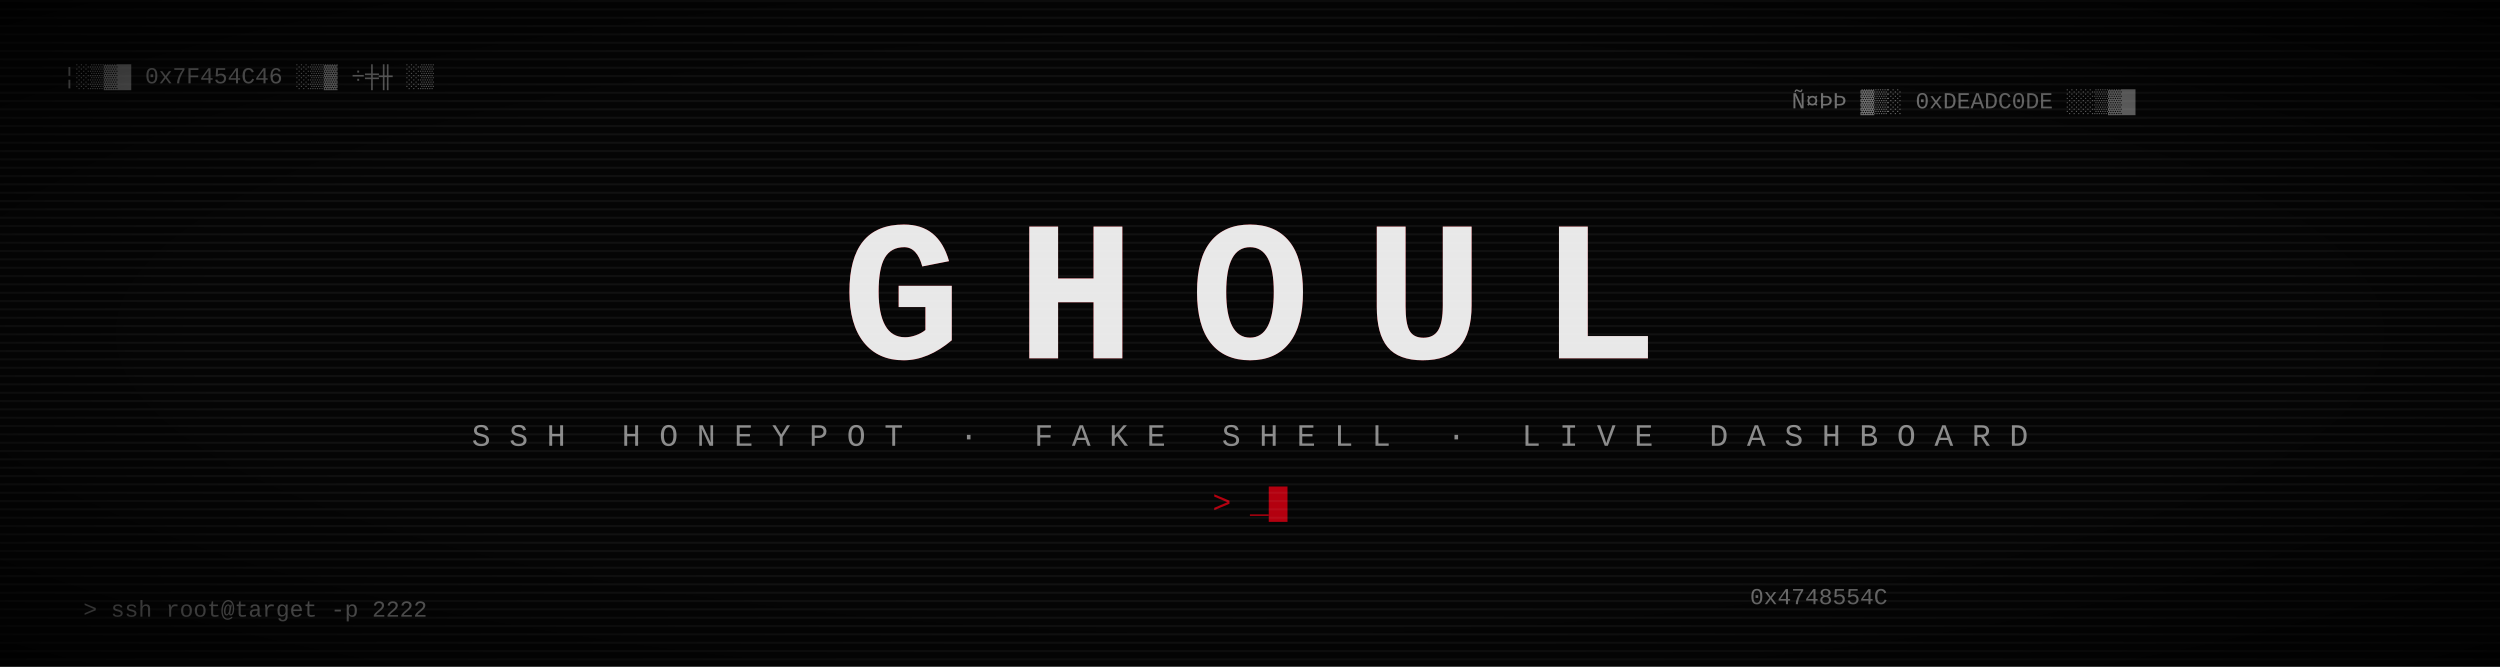
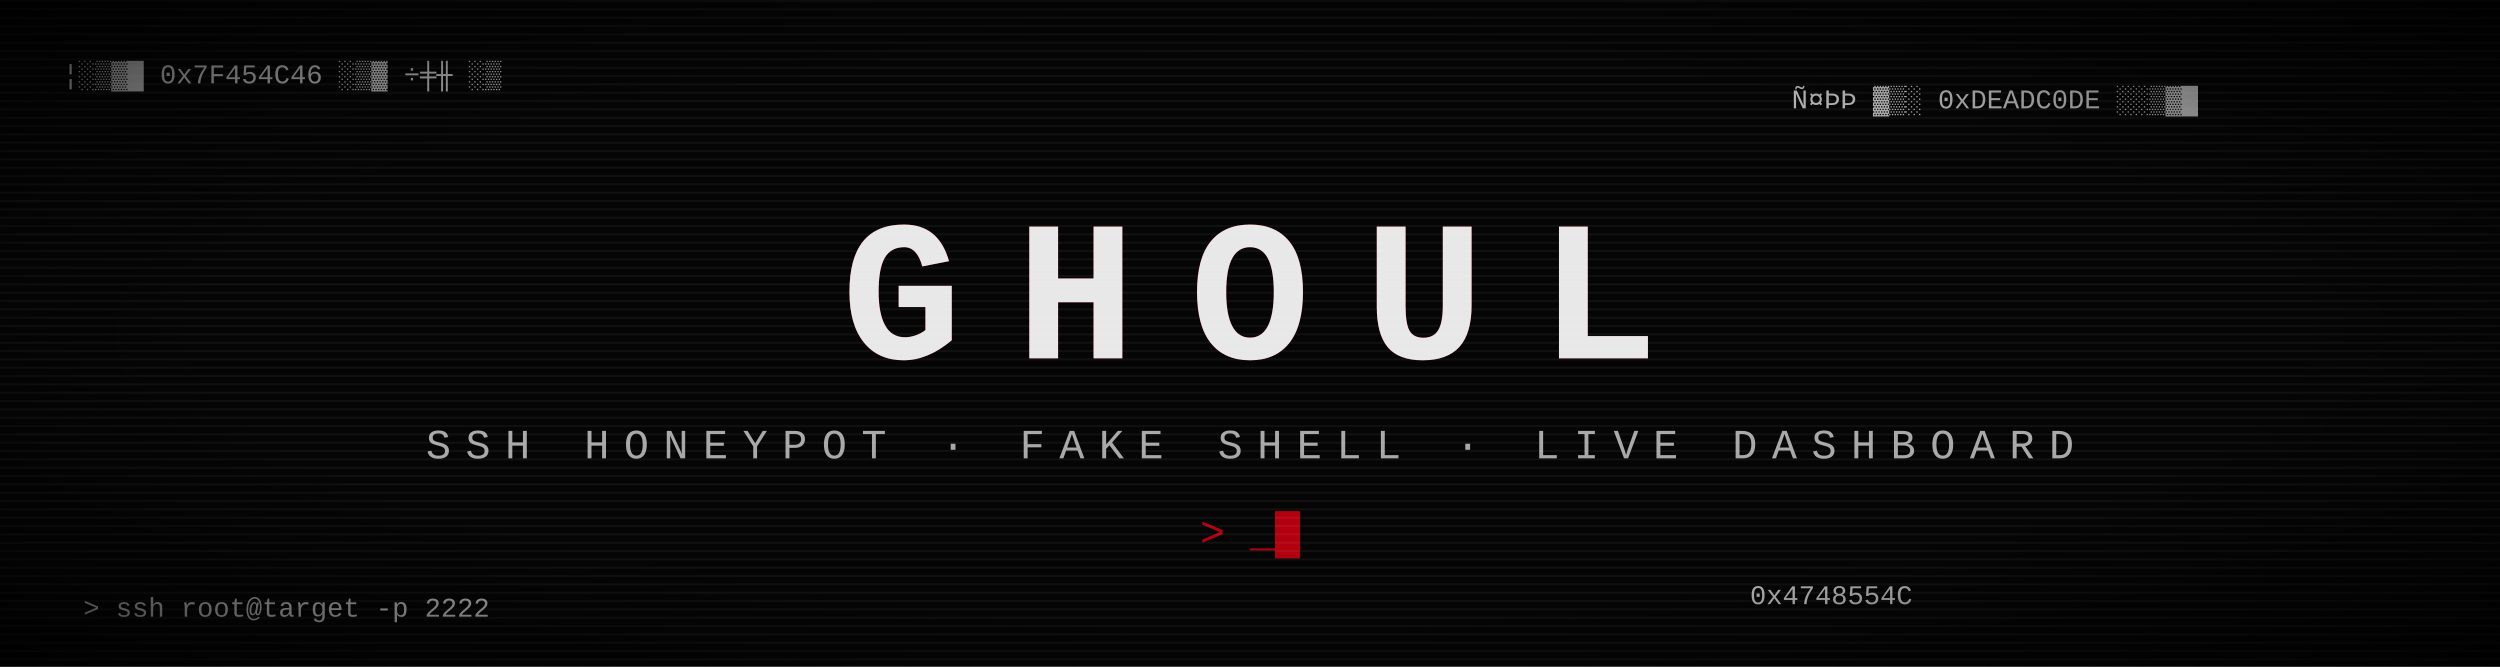
<svg xmlns="http://www.w3.org/2000/svg" viewBox="0 0 1200 320" width="1200" height="320">
  <defs>
    <pattern id="scan" width="4" height="4" patternUnits="userSpaceOnUse">
      <rect width="4" height="1" fill="#fff" opacity="0.045" />
    </pattern>
    <radialGradient id="vig" cx="50%" cy="50%" r="75%">
      <stop offset="55%" stop-color="#000" stop-opacity="0" />
      <stop offset="100%" stop-color="#000" stop-opacity="0.9" />
    </radialGradient>
    <style>
      text { font-family: 'Courier New', monospace; }
      .ghost { animation: jitter 3.2s infinite steps(1); }
      .red   { animation: jitterR 3.2s infinite steps(1); }
      .blink { animation: blink 1.1s infinite steps(1); }
      .noise { animation: noise 0.9s infinite steps(1); }
      @keyframes jitter  { 0%,92%,100%{transform:translate(0,0)} 93%{transform:translate(-6px,2px)} 95%{transform:translate(5px,-1px)} 97%{transform:translate(-2px,0)} }
      @keyframes jitterR { 0%,92%,100%{transform:translate(0,0);opacity:0} 93%{transform:translate(7px,-2px);opacity:.9} 95%{transform:translate(-6px,1px);opacity:.9} 97%{transform:translate(3px,0);opacity:.6} }
      @keyframes blink   { 0%,49%{opacity:1} 50%,100%{opacity:0} }
      @keyframes noise   { 0%{transform:translateY(0)} 25%{transform:translateY(-3px)} 50%{transform:translateY(2px)} 75%{transform:translateY(-1px)} }
    </style>
  </defs>
  <rect width="1200" height="320" fill="#050505" />
-   <g class="noise" fill="#d9d9d9" opacity="0.5" font-size="11">
+   <g class="noise" fill="#d9d9d9" opacity="0.8" font-size="13">
    <text x="30" y="40">¦░▒▓█ 0x7F454C46 ░▒▓ ÷╪╫ ░▒</text>
    <text x="860" y="52">Ñ¤ÞÞ ▓▒░ 0xDEADC0DE ░░▒▓█</text>
    <text x="40" y="296">&gt; ssh root@target -p 2222</text>
    <text x="840" y="290">0x4748554C</text>
  </g>
  <g class="red">
    <text x="600" y="172" text-anchor="middle" font-size="96" font-weight="700" fill="#b3000f" letter-spacing="26">GHOUL</text>
  </g>
  <g class="ghost">
    <text x="600" y="172" text-anchor="middle" font-size="96" font-weight="700" fill="#e8e8e8" letter-spacing="26">GHOUL</text>
  </g>
-   <text x="600" y="214" text-anchor="middle" font-size="15" fill="#8a8a8a" letter-spacing="9">SSH HONEYPOT  ·  FAKE SHELL  ·  LIVE DASHBOARD</text>
-   <text x="600" y="246" text-anchor="middle" font-size="15" fill="#b3000f">&gt; _<tspan class="blink">█</tspan>
+   <text x="600" y="220" text-anchor="middle" font-size="20" fill="#a8a8a8" letter-spacing="7">SSH HONEYPOT  ·  FAKE SHELL  ·  LIVE DASHBOARD</text>
+   <text x="600" y="262" text-anchor="middle" font-size="20" fill="#b3000f">&gt; _<tspan class="blink">█</tspan>
  </text>
  <rect width="1200" height="320" fill="url(#scan)" />
  <rect width="1200" height="320" fill="url(#vig)" />
</svg>
